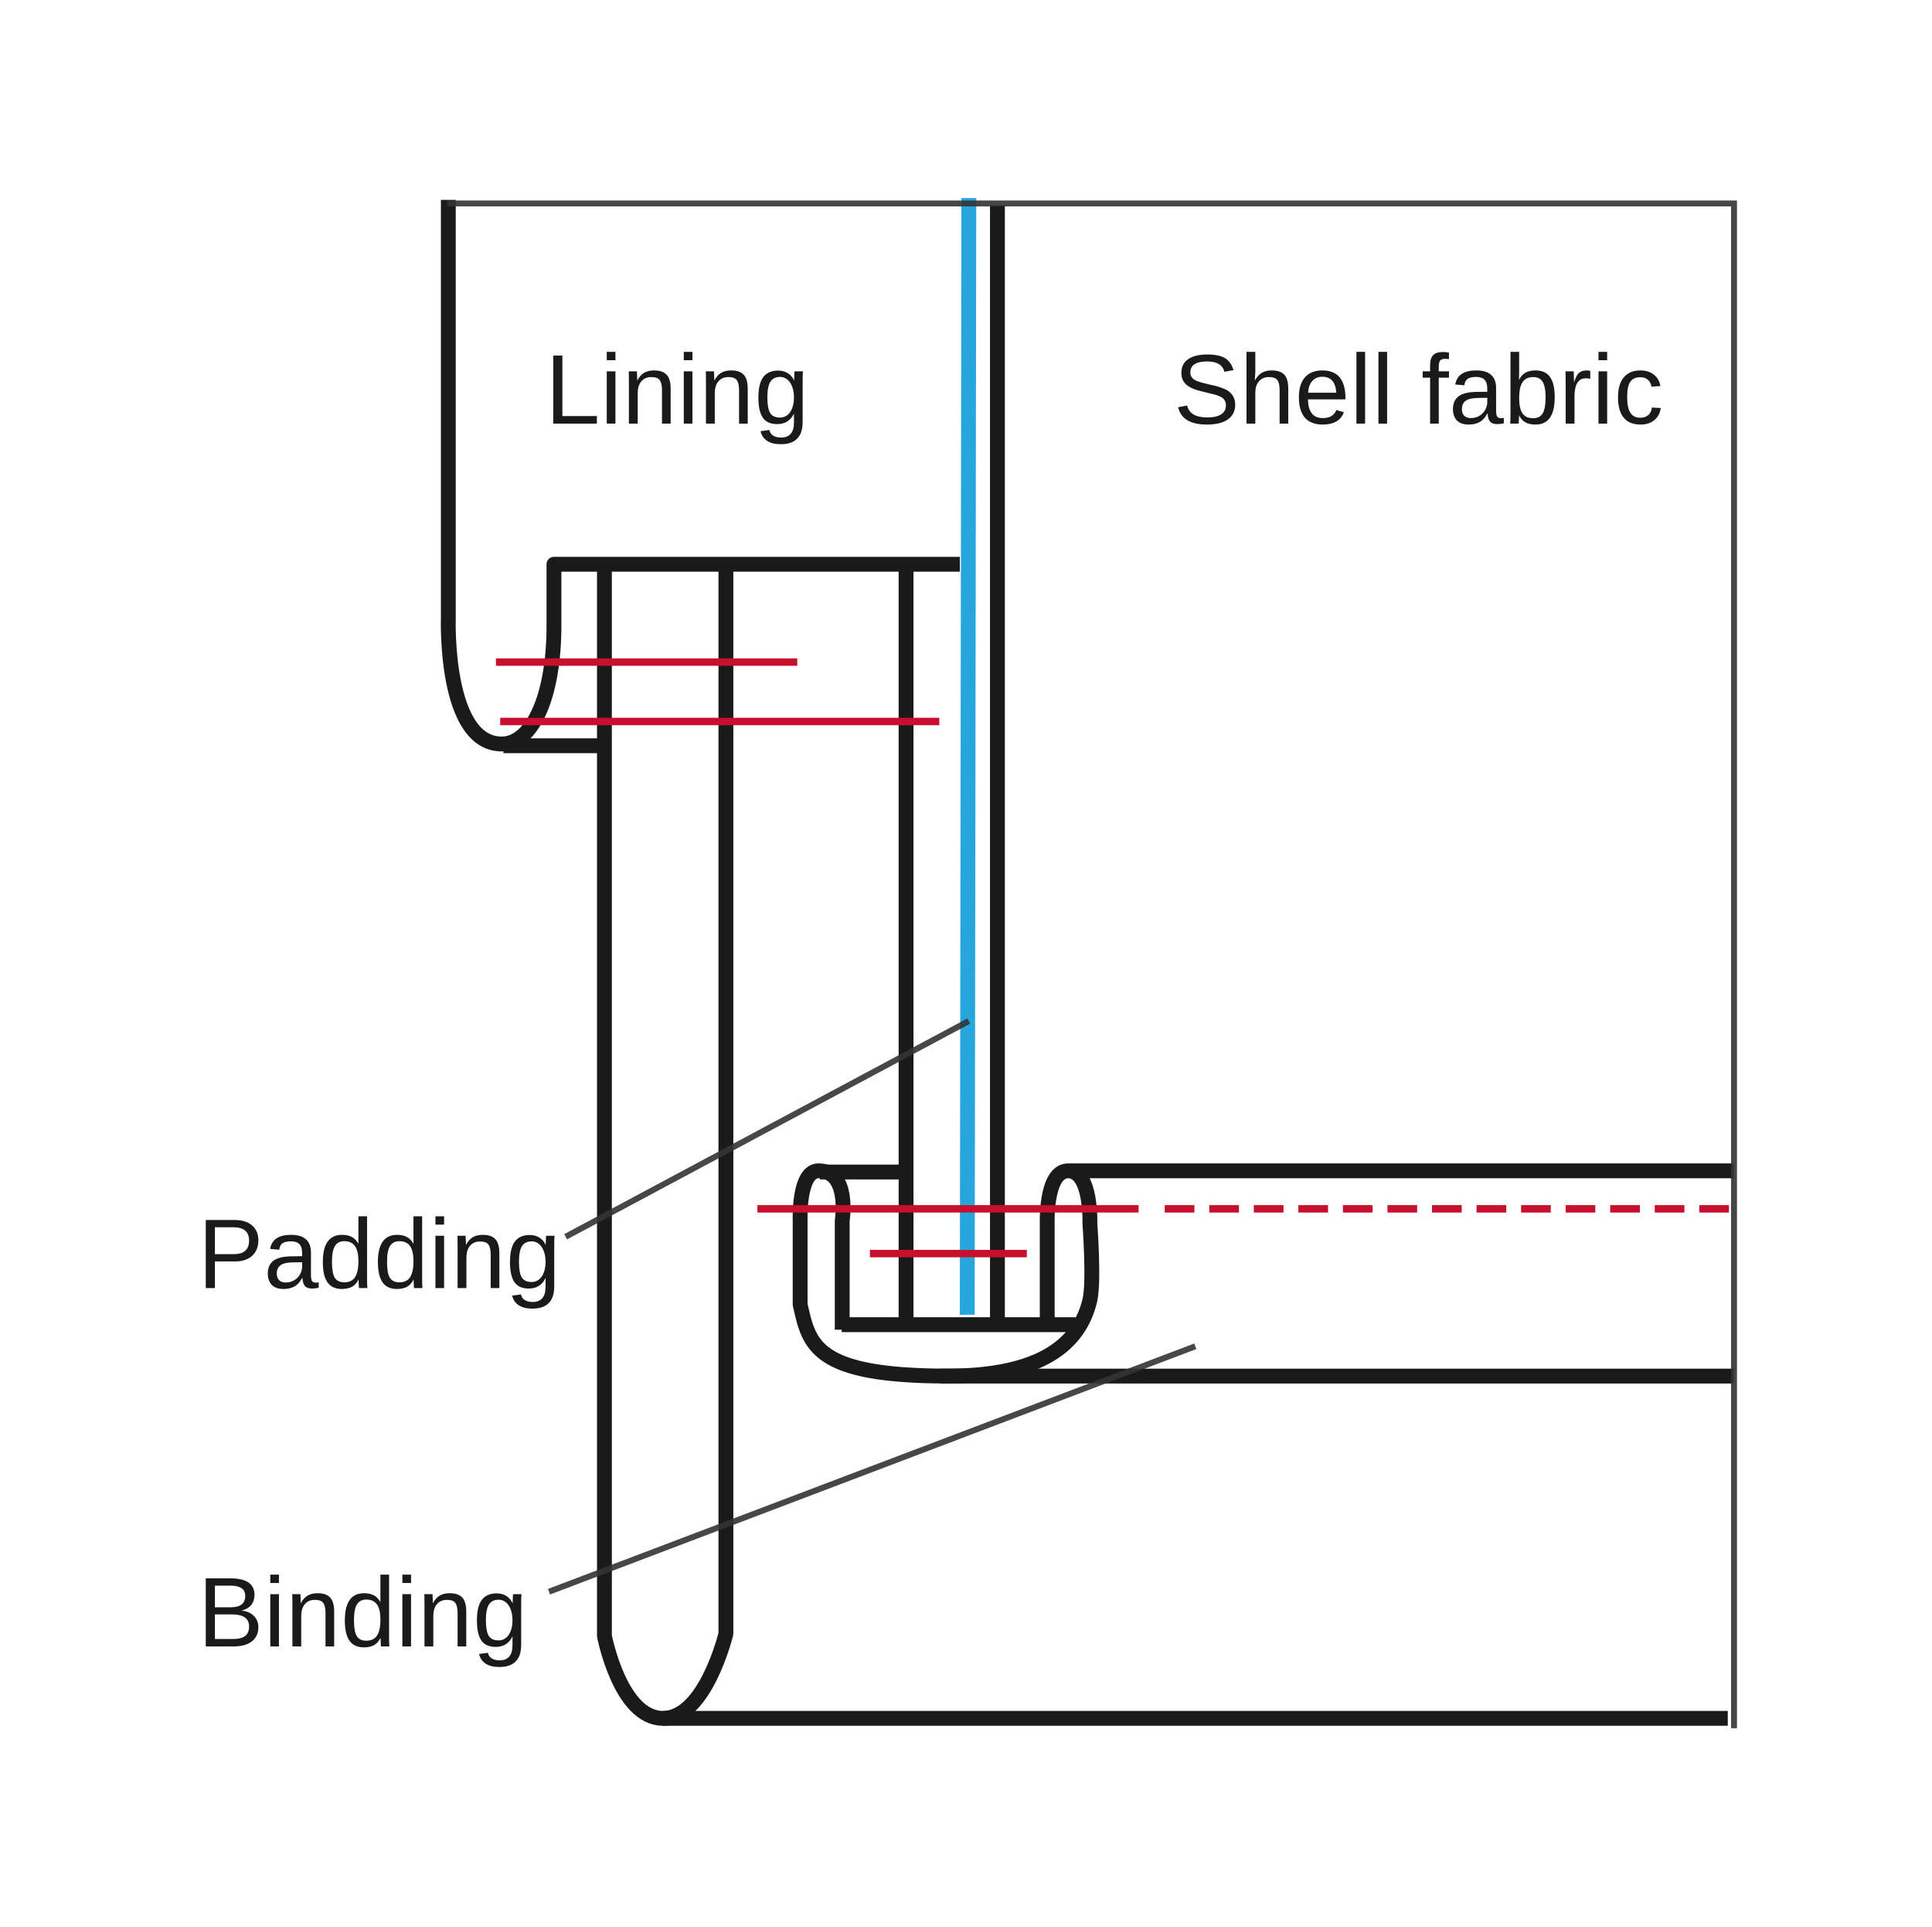
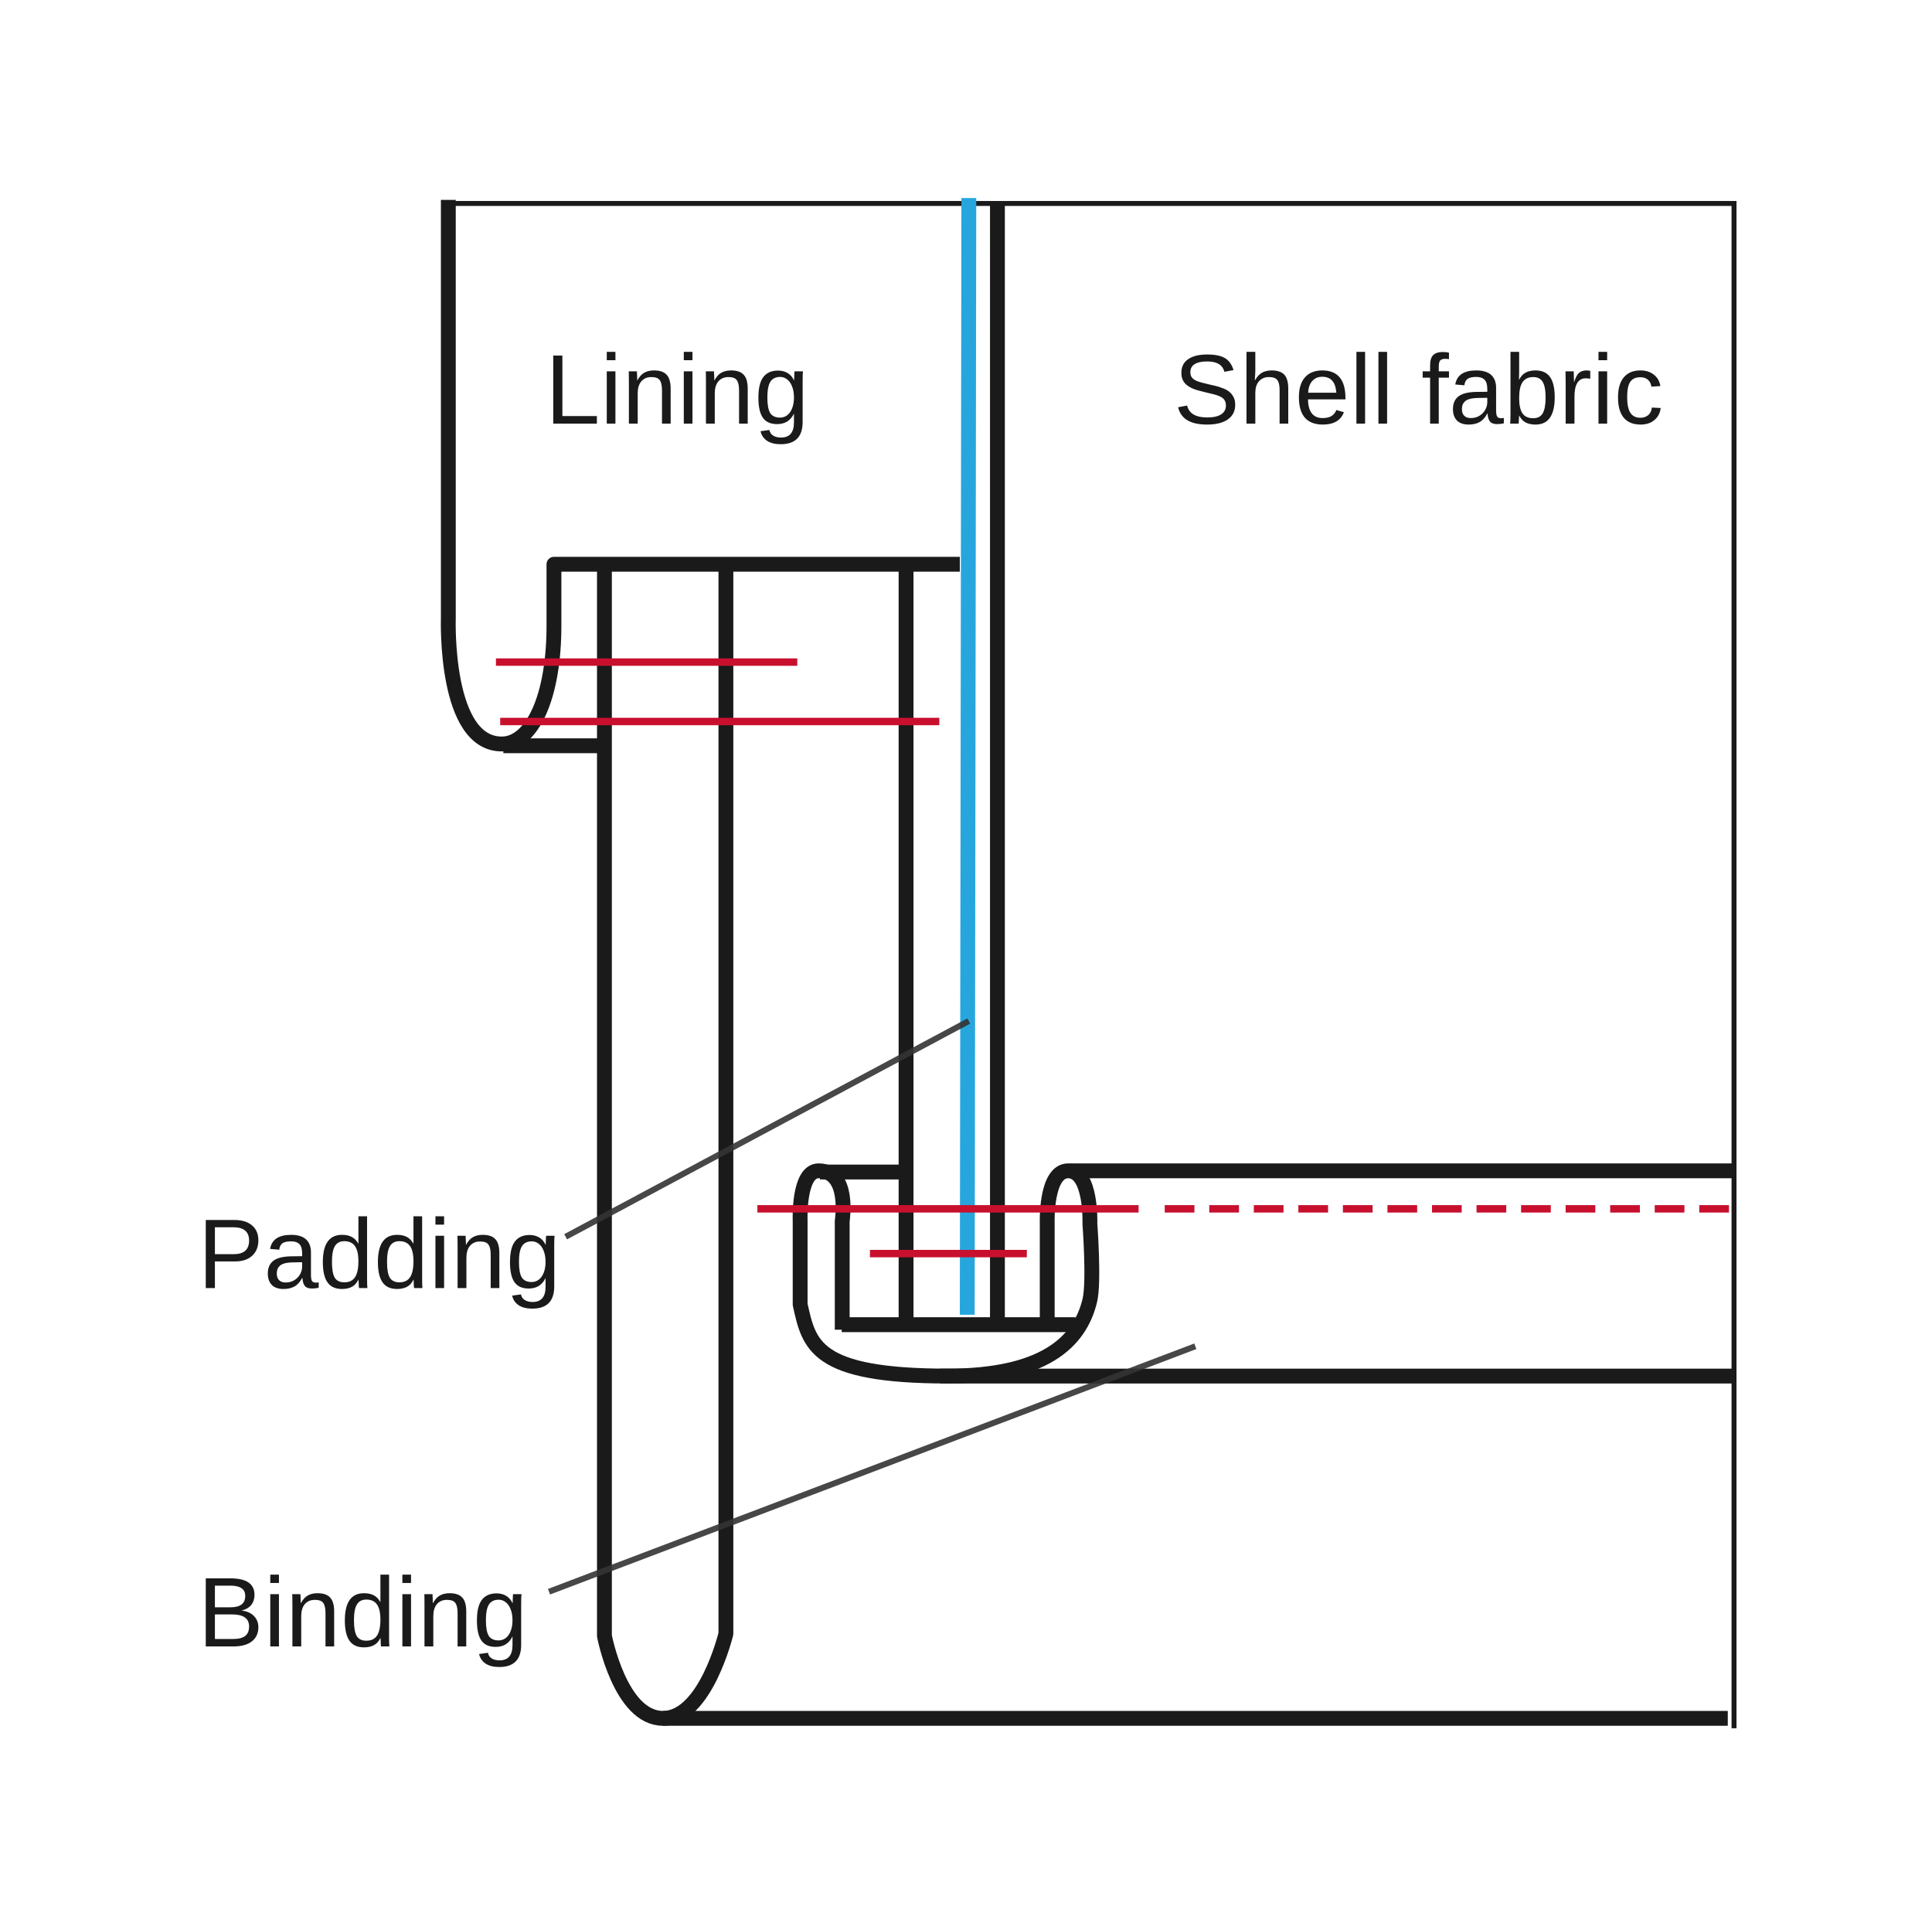
<svg xmlns="http://www.w3.org/2000/svg" viewBox="7.54 31.51 195.17 194.55">
+   <g id="role-break_line" data-role="break_line">
+     <path d="M 52.71 52.06 L 182.71 52.06 L 182.71 206.06" style="stroke:#1A1A1A;stroke-width:0.5;stroke-dasharray:none;fill:none;stroke-linecap:butt;opacity:1" data-role="break_line" data-elem-key="1d2e23d3d816a6f3" data-group-key="callout_line|#1a1a1a|none|0.8|false" />
+   </g>
  <g id="role-contour_outer" data-role="contour_outer">
    <path d="M 108.30 165.37 L 108.30 52.23" style="stroke:#1A1A1A;stroke-width:1.5;stroke-dasharray:none;fill:none;stroke-linecap:butt;stroke-linejoin:round;opacity:1" data-role="contour_outer" data-elem-key="7670013b756f1248" data-group-key="contour_outer|#1a1a1a|none|1.5|false" />
    <path d="M 115.64 149.76 L 182.69 149.76" style="stroke:#1A1A1A;stroke-width:1.5;stroke-dasharray:none;fill:none;stroke-linecap:butt;stroke-linejoin:round;opacity:1" data-role="contour_outer" data-elem-key="0aea84924aa7316d" data-group-key="contour_outer|#1a1a1a|none|1.5|false" />
    <path d="M 92.62 165.81 L 92.62 154.81 C 92.62 154.81 93.43 149.76 90.23 149.76 C 88.16 149.76 88.37 154.81 88.37 154.81 L 88.37 163.26 C 89.28 167.34 89.83 170.49 103.28 170.49 C 112.77 170.49 116.61 167.22 117.64 162.82 C 118.08 160.94 117.64 155.10 117.64 155.10 C 117.64 155.10 117.84 149.76 115.45 149.76 C 113.13 149.76 113.33 155.10 113.33 155.10 L 113.33 165.10" style="stroke:#1A1A1A;stroke-width:1.5;stroke-dasharray:none;fill:none;stroke-linecap:butt;stroke-linejoin:round;opacity:1" data-role="contour_outer" data-elem-key="b0af5806f4b8bd65" data-group-key="contour_outer|#1a1a1a|none|1.5|false" />
    <path d="M 98.37 149.88 L 90.37 149.88" style="stroke:#1A1A1A;stroke-width:1.5;stroke-dasharray:none;fill:none;stroke-linecap:butt;stroke-linejoin:round;opacity:1" data-role="contour_outer" data-elem-key="bdc0ad7cb8fe3057" data-group-key="contour_outer|#1a1a1a|none|1.5|false" />
    <path d="M 99.07 88.56 L 99.07 165.66" style="stroke:#1A1A1A;stroke-width:1.5;stroke-dasharray:none;fill:none;stroke-linecap:butt;stroke-linejoin:round;opacity:1" data-role="contour_outer" data-elem-key="d02703e05e8e8d15" data-group-key="contour_outer|#1a1a1a|none|1.5|false" />
    <path d="M 68.60 88.57 L 68.60 196.74 C 68.60 196.74 70.19 205.06 74.51 205.06 C 78.82 205.06 80.87 196.51 80.87 196.51 L 80.87 88.32" style="stroke:#1A1A1A;stroke-width:1.5;stroke-dasharray:none;fill:none;stroke-linecap:butt;stroke-linejoin:round;opacity:1" data-role="contour_outer" data-elem-key="22ccd35631c8e1a0" data-group-key="contour_outer|#1a1a1a|none|1.5|false" />
    <path d="M 104.50 88.50 L 63.50 88.50 L 63.50 94.50 C 63.54 101.99 61.25 106.58 58.31 106.65 C 52.40 106.78 52.83 93.94 52.83 93.94 L 52.83 51.70" style="stroke:#1A1A1A;stroke-width:1.5;stroke-dasharray:none;fill:none;stroke-linecap:butt;stroke-linejoin:round;opacity:1" data-role="contour_outer" data-elem-key="2bc2b54f52c28325" data-group-key="contour_outer|#1a1a1a|none|1.5|false" />
    <path d="M 58.39 106.83 L 68.69 106.83" style="stroke:#1A1A1A;stroke-width:1.5;stroke-dasharray:none;fill:none;stroke-linecap:butt;stroke-linejoin:round;opacity:1" data-role="contour_outer" data-elem-key="ee98ee305ea85894" data-group-key="contour_outer|#1a1a1a|none|1.5|false" />
    <path d="M 74.51 205.06 L 182.08 205.06" style="stroke:#1A1A1A;stroke-width:1.5;stroke-dasharray:none;fill:none;stroke-linecap:butt;stroke-linejoin:round;opacity:1" data-role="contour_outer" data-elem-key="0ba0bd94718d9b62" data-group-key="contour_outer|#1a1a1a|none|1.5|false" />
  </g>
  <g id="role-stitch_edge" data-role="stitch_edge">
    <path d="M 57.64 98.38 L 88.08 98.38" style="stroke:#C8102E;stroke-width:0.75;stroke-dasharray:none;fill:none;stroke-linecap:butt;opacity:1" data-role="stitch_edge" data-elem-key="00b3a57d40f3479b" data-group-key="stitch_edge|#e02020|none|1.0|false" />
  </g>
  <g id="role-contour_outer" data-role="contour_outer">
    <path d="M 102.54 170.49 L 182.69 170.49" style="stroke:#1A1A1A;stroke-width:1.5;stroke-dasharray:none;fill:none;stroke-linecap:butt;stroke-linejoin:round;opacity:1" data-role="contour_outer" data-elem-key="237fd1434b00d473" data-group-key="contour_outer|#1a1a1a|none|1.5|false" />
    <path d="M 92.57 165.30 L 116.19 165.30" style="stroke:#1A1A1A;stroke-width:1.5;stroke-dasharray:none;fill:none;stroke-linecap:butt;stroke-linejoin:round;opacity:1" data-role="contour_outer" data-elem-key="ecd16158c87d147e" data-group-key="contour_outer|#1a1a1a|none|1.5|false" />
  </g>
  <g id="role-stitch_edge" data-role="stitch_edge">
    <path d="M 58.07 104.38 L 102.43 104.38" style="stroke:#C8102E;stroke-width:0.75;stroke-dasharray:none;fill:none;stroke-linecap:butt;opacity:1" data-role="stitch_edge" data-elem-key="70d4cf96a7443902" data-group-key="stitch_edge|#e02020|none|1.0|false" />
  </g>
  <g id="role-boundary_fragment" data-role="boundary_fragment">
    <path d="M 105.25 164.30 L 105.41 51.51" style="stroke:#27A6DE;stroke-width:1.5;stroke-dasharray:none;fill:none;stroke-linecap:butt;opacity:1" data-role="boundary_fragment" data-elem-key="ae4a9f0d94ae2488" data-group-key="boundary_fragment|#27a6de|none|2.5|false" />
  </g>
  <g id="role-stitch_edge" data-role="stitch_edge">
    <path d="M 95.42 158.12 L 111.27 158.12" style="stroke:#C8102E;stroke-width:0.75;stroke-dasharray:none;fill:none;stroke-linecap:butt;opacity:1" data-role="stitch_edge" data-elem-key="c4cefff05d1d5b0f" data-group-key="stitch_edge|#e02020|none|1.0|false" />
    <path d="M 84.05 153.60 L 122.56 153.60" style="stroke:#C8102E;stroke-width:0.75;stroke-dasharray:none;fill:none;stroke-linecap:butt;opacity:1" data-role="stitch_edge" data-elem-key="4f74a545ea4317cd" data-group-key="stitch_edge|#e02020|none|1.0|false" />
  </g>
  <g id="role-stitch_thru" data-role="stitch_thru">
    <path d="M 125.20 153.60 L 182.35 153.60" style="stroke:#C8102E;stroke-width:0.75;stroke-dasharray:3 1.5;fill:none;stroke-linecap:butt;opacity:1" data-role="stitch_thru" data-elem-key="76a065dbe9b83033" data-group-key="stitch_thru|#e02020|none|1.0|true" />
  </g>
  <g id="role-callout_line" data-role="callout_line">
-     <path d="M 52.71 52.06 L 182.71 52.06 L 182.71 206.06" style="stroke:#333333;stroke-width:0.6;stroke-dasharray:none;fill:none;stroke-linecap:butt;opacity:0.9" data-role="callout_line" data-elem-key="1d2e23d3d816a6f3" data-group-key="callout_line|#1a1a1a|none|0.75|false" />
-     <path d="M 64.68 156.42 L 105.41 134.63" style="stroke:#333333;stroke-width:0.6;stroke-dasharray:none;fill:none;stroke-linecap:butt;opacity:0.9" data-role="callout_line" data-elem-key="960c187a2ef1f1c1" data-group-key="callout_line|#1a1a1a|none|0.75|false" />
-     <path d="M 63.00 192.27 L 128.29 167.48" style="stroke:#333333;stroke-width:0.6;stroke-dasharray:none;fill:none;stroke-linecap:butt;opacity:0.9" data-role="callout_line" data-elem-key="23fe75d77980db74" data-group-key="callout_line|#1a1a1a|none|0.75|false" />
+     <path d="M 64.68 156.42 L 105.41 134.63" style="stroke:#333333;stroke-width:0.6;stroke-dasharray:none;fill:none;stroke-linecap:butt;opacity:0.9" data-role="callout_line" data-elem-key="960c187a2ef1f1c1" data-group-key="callout_line|#1a1a1a|none|0.8|false" />
+     <path d="M 63.00 192.27 L 128.29 167.48" style="stroke:#333333;stroke-width:0.6;stroke-dasharray:none;fill:none;stroke-linecap:butt;opacity:0.9" data-role="callout_line" data-elem-key="23fe75d77980db74" data-group-key="callout_line|#1a1a1a|none|0.8|false" />
  </g>
  <g id="role-label" data-role="label" data-trace-ignore="1">
    <text x="126.1" y="74.3" font-family="Arial, sans-serif" font-size="10.0" fill="#1A1A1A">Shell fabric</text>
    <text x="27.5" y="161.6" font-family="Arial, sans-serif" font-size="10.0" fill="#1A1A1A">Padding</text>
    <text x="27.5" y="197.8" font-family="Arial, sans-serif" font-size="10.0" fill="#1A1A1A">Binding</text>
    <text x="62.6" y="74.3" font-family="Arial, sans-serif" font-size="10.0" fill="#1A1A1A">Lining</text>
  </g>
</svg>
